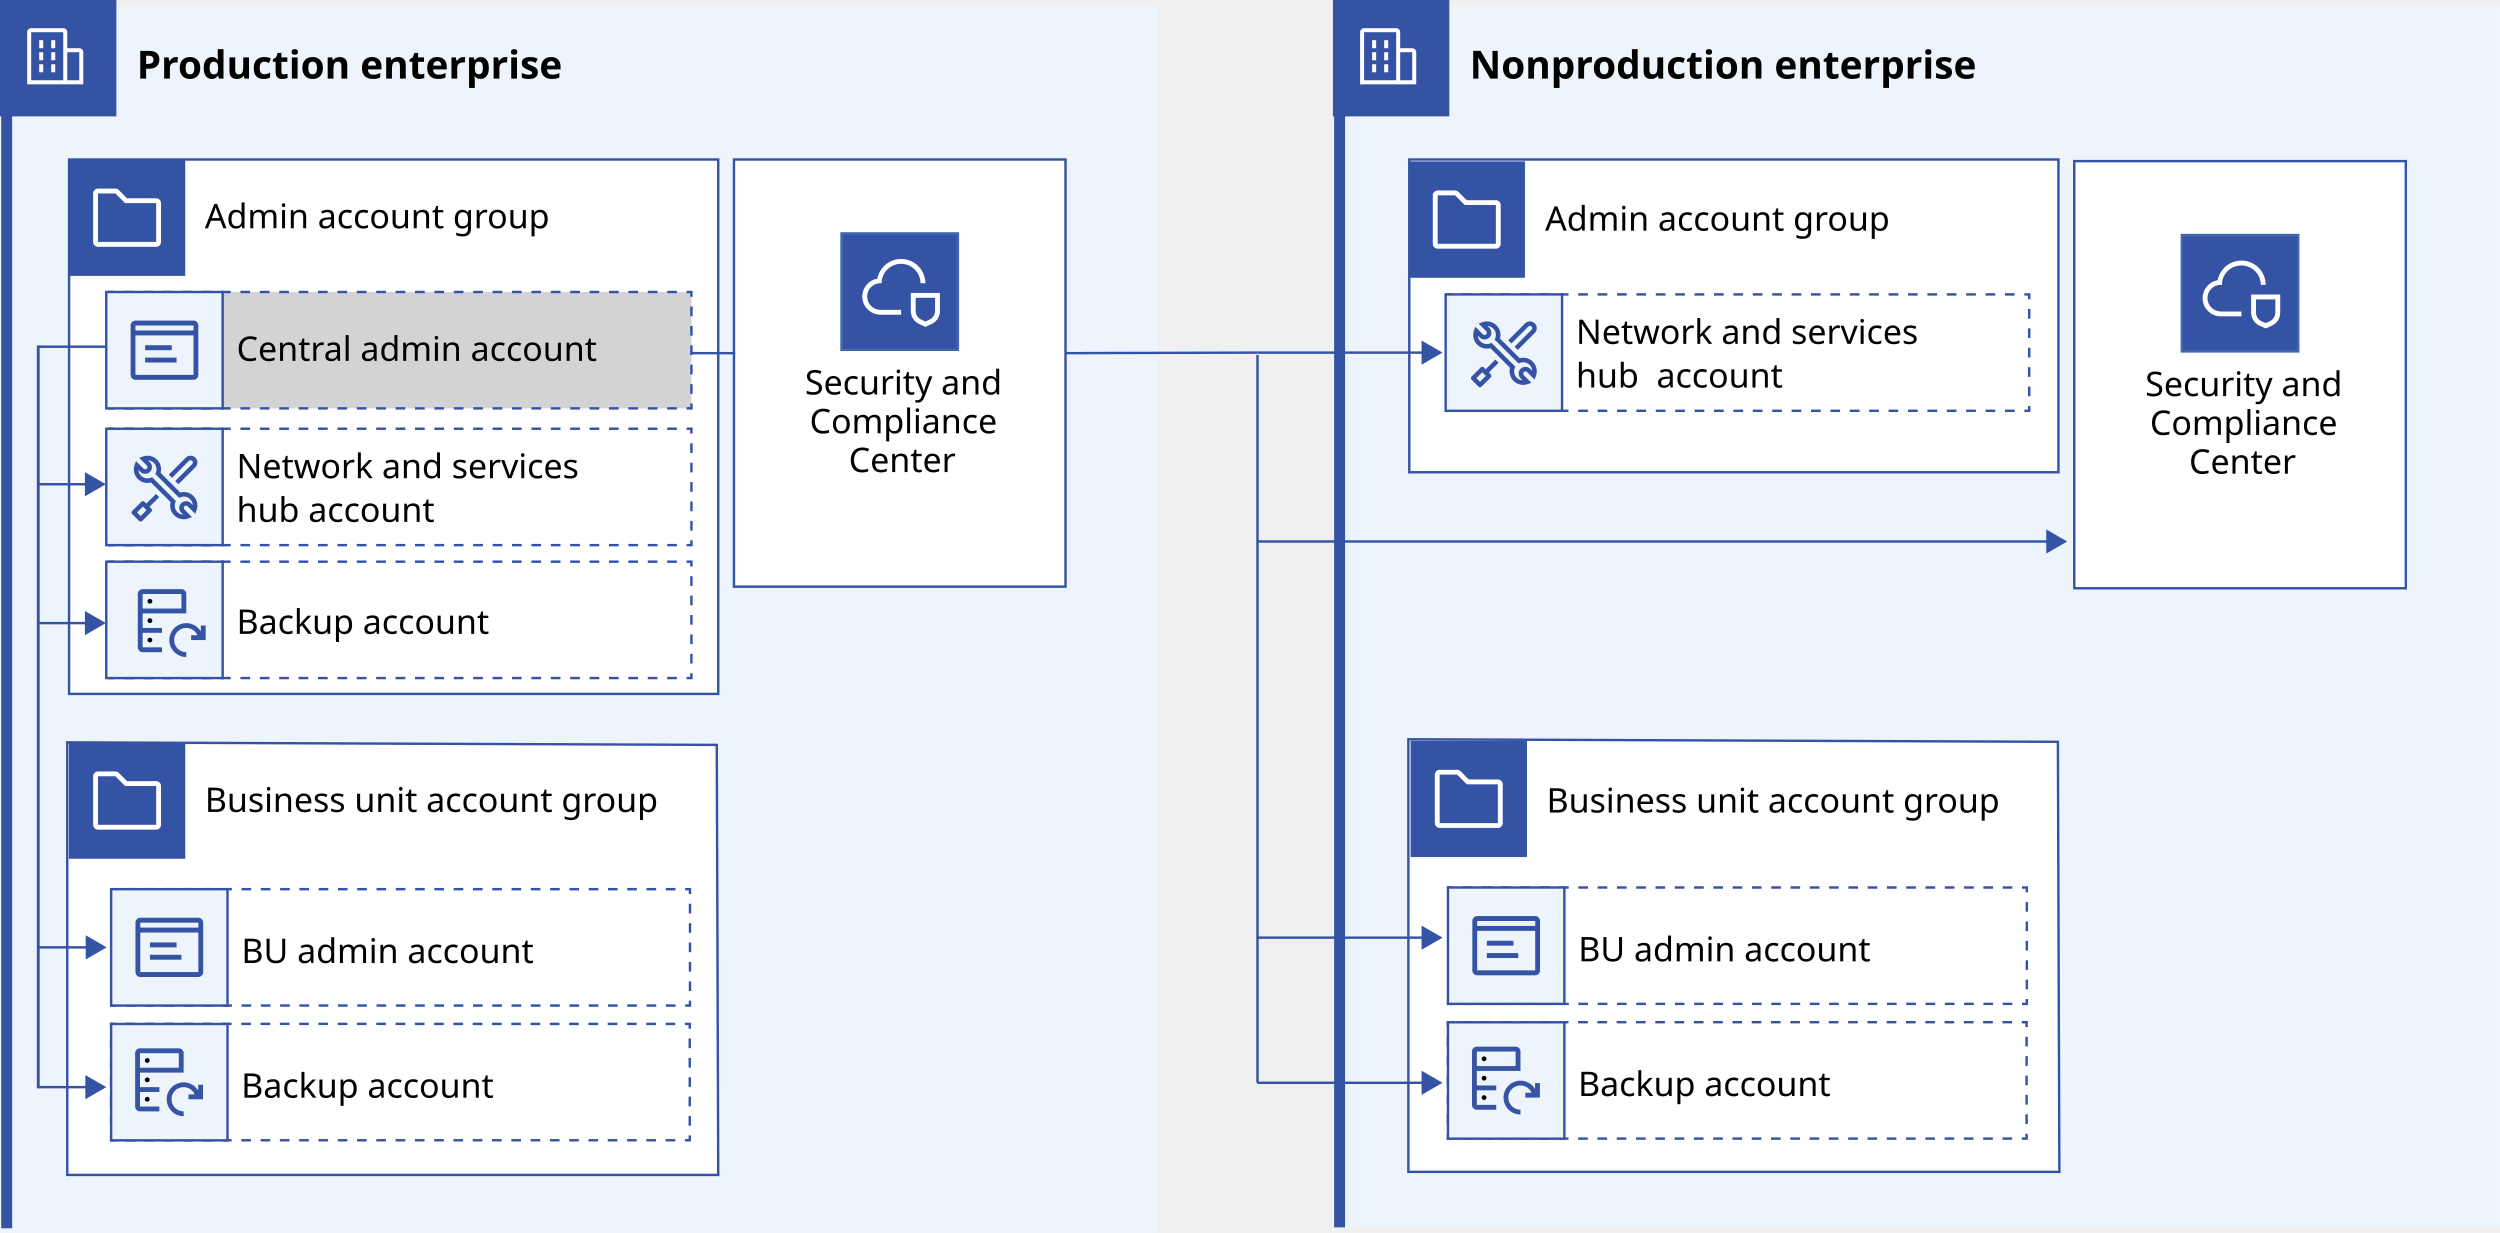
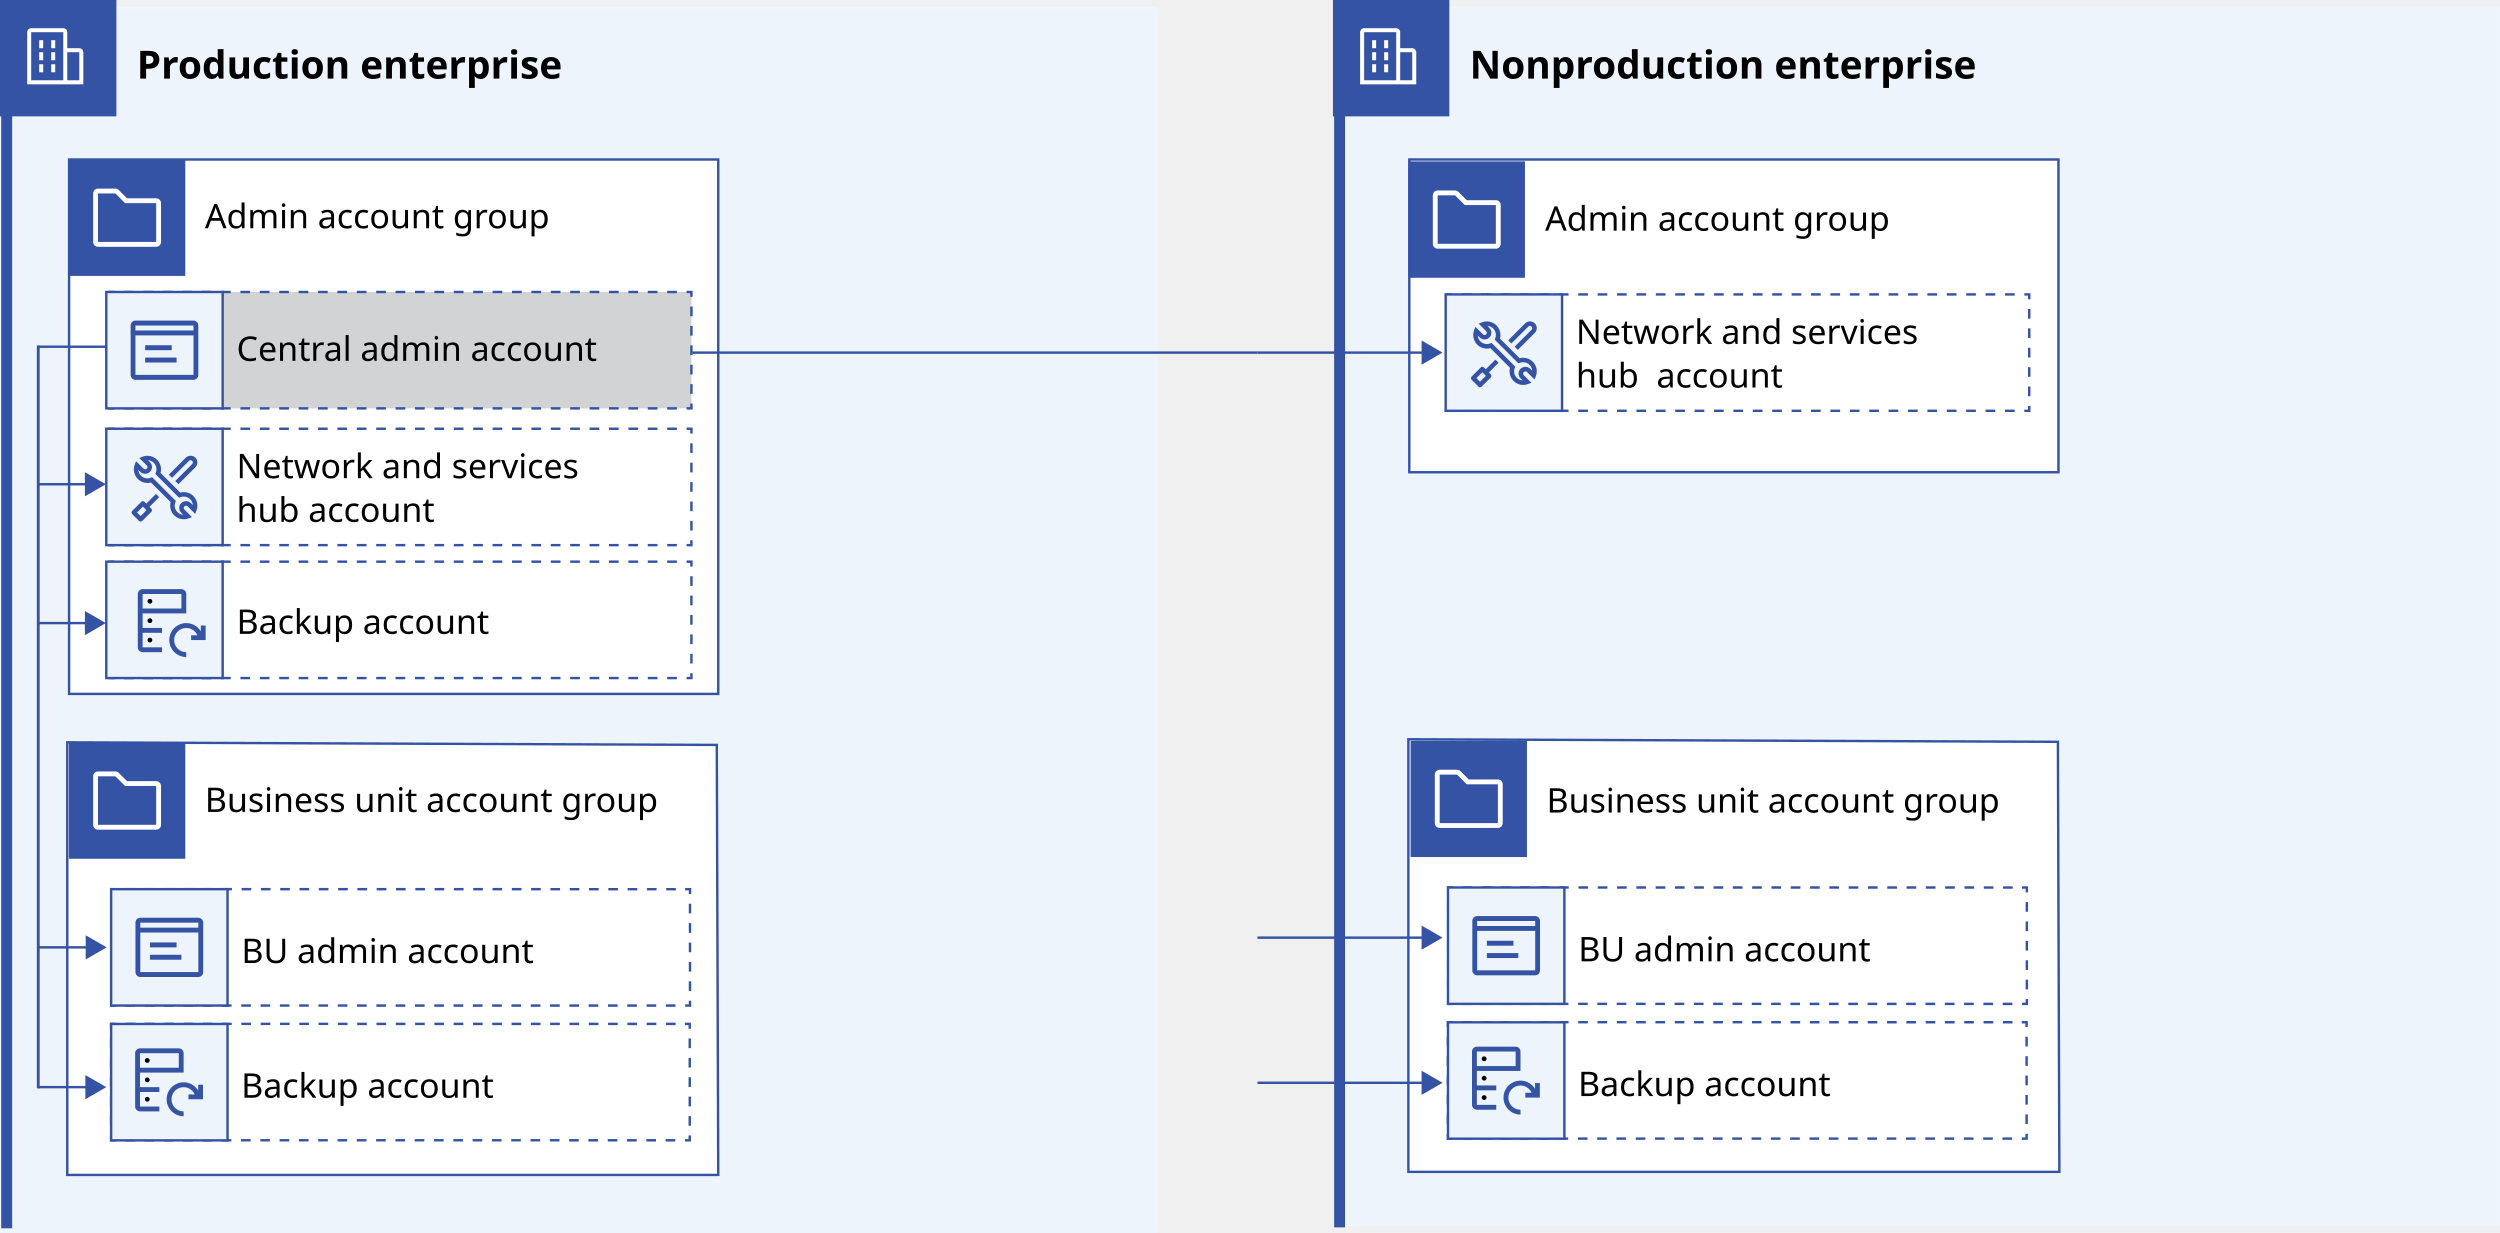
- <svg xmlns="http://www.w3.org/2000/svg" width="1031.033" height="508.476" viewBox="0 0 1031.033 508.476">
+ <svg xmlns="http://www.w3.org/2000/svg" id="Layer_1" version="1.1" viewBox="0 0 1031.03 508.48">
  <defs>
-     <style>.cls-1,.cls-10{fill:#eef4fb;}.cls-1{stroke:#eef5fb;}.cls-1,.cls-10,.cls-11,.cls-12,.cls-14,.cls-3,.cls-5,.cls-6,.cls-7,.cls-9{stroke-miterlimit:10;}.cls-11,.cls-12,.cls-2{fill:#3553a4;}.cls-3,.cls-4{fill:#fff;}.cls-10,.cls-12,.cls-14,.cls-3,.cls-5,.cls-6,.cls-7,.cls-9{stroke:#3553a4;}.cls-14,.cls-17,.cls-5,.cls-6,.cls-7,.cls-9{fill:none;}.cls-6{stroke-dasharray:3.977 3.977;}.cls-7{stroke-dasharray:4 4;}.cls-8{fill:#d1d3d4;}.cls-9{stroke-dasharray:4 4;}.cls-11{stroke:#4267b1;}.cls-13{font-size:14px;font-family:IBMPlexSans, IBM Plex Sans;}.cls-13,.cls-15,.cls-18{fill:#010101;}.cls-14{stroke-dasharray:4 4;}.cls-16{fill:#3654a4;}.cls-18{font-size:16px;font-family:IBMPlexSans-SemiBold, IBM Plex Sans;font-weight:600;}</style>
+     <style>
+       .st0, .st1, .st2, .st3 {
+         fill: none;
+       }
+ 
+       .st4, .st5, .st6 {
+         fill: #010101;
+       }
+ 
+       .st5 {
+         font-family: IBMPlexSans, 'IBM Plex Sans';
+         font-size: 14px;
+       }
+ 
+       .st5, .st7, .st6 {
+         isolation: isolate;
+       }
+ 
+       .st8 {
+         fill: #d1d3d4;
+       }
+ 
+       .st9 {
+         stroke: #eef5fb;
+       }
+ 
+       .st9, .st10, .st11, .st12, .st1, .st2, .st3 {
+         stroke-miterlimit: 10;
+       }
+ 
+       .st9, .st11 {
+         fill: #eef4fb;
+       }
+ 
+       .st10, .st11, .st12, .st1, .st2, .st3 {
+         stroke: #3553a4;
+       }
+ 
+       .st10, .st13 {
+         fill: #fff;
+       }
+ 
+       .st14 {
+         fill: #3654a4;
+       }
+ 
+       .st12, .st15 {
+         fill: #3553a4;
+       }
+ 
+       .st1 {
+         stroke-dasharray: 3.98 3.98;
+       }
+ 
+       .st2 {
+         stroke-dasharray: 4 4;
+       }
+ 
+       .st6 {
+         font-family: IBMPlexSans-SemiBold, 'IBM Plex Sans';
+         font-size: 16px;
+         font-weight: 600;
+       }
+     </style>
  </defs>
-   <g id="Background">
-     <rect class="cls-1" x="0.561" y="3.311" width="476.31" height="504.665" />
-     <rect class="cls-2" width="48" height="48" />
-     <polygon class="cls-3" points="27.737 306.155 295.607 307.207 296.207 484.564 27.737 484.564 27.737 306.155" />
-     <rect class="cls-4" x="45.903" y="366.705" width="238.659" height="48" />
-     <polyline class="cls-5" points="45.903 368.703 45.903 366.703 47.903 366.703" />
-     <line class="cls-6" x1="51.88" y1="366.703" x2="280.573" y2="366.707" />
-     <polyline class="cls-5" points="282.562 366.707 284.562 366.707 284.562 368.707" />
-     <line class="cls-7" x1="284.562" y1="372.707" x2="284.562" y2="410.707" />
-     <polyline class="cls-5" points="284.562 412.707 284.562 414.707 282.562 414.707" />
-     <line class="cls-6" x1="278.585" y1="414.707" x2="49.892" y2="414.703" />
-     <polyline class="cls-5" points="47.904 414.703 45.904 414.703 45.904 412.703" />
-     <line class="cls-7" x1="45.904" y1="408.703" x2="45.903" y2="370.703" />
-     <rect class="cls-2" x="28.409" y="306.155" width="48" height="48" />
-     <path class="cls-4" d="M326.307,334.349l3.42,3.41.58.59h12.83v16h-24v-20h7.17m0-2h-7.17a2,2,0,0,0-2,2v20a2,2,0,0,0,2,2h24a2,2,0,0,0,2-2v-16a2,2,0,0,0-2-2h-12l-3.41-3.41A1.999,1.999,0,0,0,326.307,332.349Z" transform="translate(-278.7282 -14.1936)" />
-     <rect class="cls-4" x="16.163" y="16.58" width="1.653" height="3.307" />
-     <rect class="cls-4" x="16.163" y="21.54" width="1.653" height="3.307" />
-     <rect class="cls-4" x="21.123" y="16.58" width="1.653" height="3.307" />
-     <rect class="cls-4" x="21.123" y="21.54" width="1.653" height="3.307" />
-     <rect class="cls-4" x="16.163" y="26.5" width="1.653" height="3.307" />
-     <rect class="cls-4" x="21.123" y="26.5" width="1.653" height="3.307" />
-     <path class="cls-4" d="M313.078,35.733A1.653,1.653,0,0,0,311.425,34.08h-4.96V27.467a1.653,1.653,0,0,0-1.653-1.653H291.585a1.653,1.653,0,0,0-1.653,1.653V48.96h23.147Zm-21.494-8.267h13.227v19.84H291.585Zm14.88,19.84V35.733h4.96V47.307Z" transform="translate(-278.7282 -14.1936)" />
-     <rect class="cls-3" x="28.487" y="65.78" width="267.72" height="220.399" />
-     <rect class="cls-8" x="45.154" y="120.42" width="240" height="48" />
-     <polyline class="cls-5" points="45.154 122.42 45.154 120.42 47.154 120.42" />
-     <line class="cls-9" x1="51.154" y1="120.42" x2="281.154" y2="120.42" />
-     <polyline class="cls-5" points="283.154 120.42 285.154 120.42 285.154 122.42" />
-     <line class="cls-9" x1="285.154" y1="126.42" x2="285.154" y2="164.42" />
-     <polyline class="cls-5" points="285.154 166.42 285.154 168.42 283.154 168.42" />
-     <line class="cls-9" x1="279.154" y1="168.42" x2="49.154" y2="168.42" />
-     <polyline class="cls-5" points="47.154 168.42 45.154 168.42 45.154 166.42" />
-     <line class="cls-9" x1="45.154" y1="162.42" x2="45.154" y2="124.42" />
-     <rect class="cls-4" x="45.154" y="176.818" width="240" height="48" />
-     <polyline class="cls-5" points="45.154 178.818 45.154 176.818 47.154 176.818" />
-     <line class="cls-9" x1="51.154" y1="176.818" x2="281.154" y2="176.818" />
-     <polyline class="cls-5" points="283.154 176.818 285.154 176.818 285.154 178.818" />
-     <line class="cls-9" x1="285.154" y1="182.818" x2="285.154" y2="220.818" />
-     <polyline class="cls-5" points="285.154 222.818 285.154 224.818 283.154 224.818" />
-     <line class="cls-9" x1="279.154" y1="224.818" x2="49.154" y2="224.818" />
-     <polyline class="cls-5" points="47.154 224.818 45.154 224.818 45.154 222.818" />
-     <line class="cls-9" x1="45.154" y1="218.818" x2="45.154" y2="180.818" />
-     <rect class="cls-10" x="45.831" y="366.705" width="48" height="48" />
-     <rect class="cls-10" x="43.831" y="120.42" width="48" height="48" />
-     <rect class="cls-10" x="43.831" y="176.818" width="48" height="48" />
-     <rect class="cls-3" x="302.699" y="65.78" width="136.727" height="176.168" />
-     <rect class="cls-11" x="347.062" y="96.262" width="48" height="48" />
-     <path id="_Path_" data-name="&lt;Path&gt;" class="cls-4" d="M664.359,137v5.5a3.934,3.934,0,0,1-2.3,3.5l-1.7.8-1.7-.8a3.825,3.825,0,0,1-2.3-3.5V137h8m2-2h-12v7.5a5.923,5.923,0,0,0,3.4,5.3l2.6,1.2,2.6-1.2a5.815,5.815,0,0,0,3.4-5.3V135Z" transform="translate(-278.7282 -14.1936)" />
-     <path class="cls-4" d="M650.359,144h-8.5a7.507,7.507,0,0,1-1.3-14.9,9.99,9.99,0,0,1,19.8,1.9h-2a8.027,8.027,0,0,0-16-.9v.9h-.9a5.476,5.476,0,0,0-5.1,5.5,5.549,5.549,0,0,0,5.5,5.5h8.5Z" transform="translate(-278.7282 -14.1936)" />
-     <path class="cls-2" d="M340.581,402.863h10.971v2.035h-10.971Zm0,5.089h12.966v2.035H340.581Z" transform="translate(-278.7282 -14.1936)" />
-     <path class="cls-2" d="M360.528,392.685H336.591a2.015,2.015,0,0,0-1.995,2.035v20.356a2.015,2.015,0,0,0,1.995,2.036h23.937a2.015,2.015,0,0,0,1.995-2.036V394.72A2.015,2.015,0,0,0,360.528,392.685Zm0,2.035v2.036H336.591V394.72Zm-23.937,20.356V398.791h23.937v16.284Z" transform="translate(-278.7282 -14.1936)" />
-     <path class="cls-2" d="M338.581,156.578h10.971v2.036h-10.971Zm0,5.089h12.966v2.036H338.581Z" transform="translate(-278.7282 -14.1936)" />
-     <path class="cls-2" d="M358.528,146.401H334.591a2.015,2.015,0,0,0-1.995,2.036v20.356a2.015,2.015,0,0,0,1.995,2.036h23.937a2.015,2.015,0,0,0,1.995-2.036V148.436A2.015,2.015,0,0,0,358.528,146.401Zm0,2.036v2.036H334.591v-2.036Zm-23.937,20.356V152.507h23.937v16.285Z" transform="translate(-278.7282 -14.1936)" />
-     <path class="cls-2" d="M340.393,223.2l3.986-3.986-1.324-1.324-3.986,3.986-.743-.742a.936.936,0,0,0-1.323-.001l-.001.001-3.745,3.745a.936.936,0,0,0-.001,1.323l.001.001,2.809,2.809a.936.936,0,0,0,1.323,0l.001,0,3.745-3.745a.936.936,0,0,0,.001-1.323l-.001-.001Zm-3.665,3.826-1.485-1.485,2.421-2.421,1.485,1.485Z" transform="translate(-278.7282 -14.1936)" />
-     <path class="cls-2" d="M354.518,228.35a5.624,5.624,0,0,1-5.618-5.618,5.466,5.466,0,0,1,.198-1.448l-8.112-8.112a5.474,5.474,0,0,1-1.448.197,5.595,5.595,0,0,1-5.222-7.662l.522-1.331,3.102,3.102a.958.958,0,0,0,1.323,0,.935.935,0,0,0,.001-1.323l-.001-.001-3.102-3.103,1.333-.522a5.597,5.597,0,0,1,7.662,5.223,5.466,5.466,0,0,1-.198,1.448l8.112,8.112a5.486,5.486,0,0,1,1.448-.197,5.595,5.595,0,0,1,5.222,7.662l-.522,1.331-3.102-3.102a.958.958,0,0,0-1.323,0,.935.935,0,0,0-.002,1.323l.001.001,3.102,3.102-1.331.522A5.581,5.581,0,0,1,354.518,228.35Zm-13.05-17.344,9.795,9.795-.224.571a3.722,3.722,0,0,0,3.245,5.098l-.816-.816a2.808,2.808,0,0,1-.001-3.971l.001-.001a2.877,2.877,0,0,1,3.973.001l.815.815a3.723,3.723,0,0,0-5.099-3.245l-.571.223-9.794-9.794.224-.571a3.722,3.722,0,0,0-3.245-5.099l.815.816a2.808,2.808,0,0,1,.001,3.971l-.001.001a2.876,2.876,0,0,1-3.972-.001l-.815-.815a3.722,3.722,0,0,0,5.098,3.245Z" transform="translate(-278.7282 -14.1936)" />
-     <path class="cls-2" d="M359.315,202.929a2.876,2.876,0,0,0-3.972,0l-7.004,7.004,1.324,1.324,7.004-7.004a.959.959,0,0,1,1.324,0,.938.938,0,0,1,0,1.324l-7.003,7.004,1.324,1.324,7.004-7.003A2.812,2.812,0,0,0,359.315,202.929Z" transform="translate(-278.7282 -14.1936)" />
-     <rect class="cls-12" x="1" y="44" width="3.512" height="462.069" />
-     <rect class="cls-1" x="554.223" y="3.067" width="476.31" height="502.236" />
-     <rect class="cls-2" x="549.721" width="48" height="48" />
-     <rect class="cls-4" x="565.885" y="16.58" width="1.653" height="3.307" />
-     <rect class="cls-4" x="565.885" y="21.54" width="1.653" height="3.307" />
-     <rect class="cls-4" x="570.845" y="16.58" width="1.653" height="3.307" />
-     <rect class="cls-4" x="570.845" y="21.54" width="1.653" height="3.307" />
-     <rect class="cls-4" x="565.885" y="26.5" width="1.653" height="3.307" />
-     <rect class="cls-4" x="570.845" y="26.5" width="1.653" height="3.307" />
-     <path class="cls-4" d="M862.8,35.733a1.653,1.653,0,0,0-1.653-1.653h-4.96V27.467a1.653,1.653,0,0,0-1.653-1.653H841.306a1.653,1.653,0,0,0-1.653,1.653V48.96H862.8ZM841.306,27.467h13.227v19.84H841.306Zm14.88,19.84V35.733h4.96V47.307Z" transform="translate(-278.7282 -14.1936)" />
-     <rect class="cls-3" x="581.208" y="65.78" width="267.72" height="128.983" />
-     <rect class="cls-4" x="596.875" y="121.42" width="240" height="48" />
-     <polyline class="cls-5" points="596.875 123.42 596.875 121.42 598.875 121.42" />
-     <line class="cls-9" x1="602.875" y1="121.42" x2="832.875" y2="121.42" />
-     <polyline class="cls-5" points="834.875 121.42 836.875 121.42 836.875 123.42" />
-     <line class="cls-9" x1="836.875" y1="127.42" x2="836.875" y2="165.42" />
-     <polyline class="cls-5" points="836.875 167.42 836.875 169.42 834.875 169.42" />
-     <line class="cls-9" x1="830.875" y1="169.42" x2="600.875" y2="169.42" />
-     <polyline class="cls-5" points="598.875 169.42 596.875 169.42 596.875 167.42" />
-     <line class="cls-9" x1="596.875" y1="163.42" x2="596.875" y2="125.42" />
-     <rect class="cls-10" x="596.214" y="121.42" width="48" height="48" />
-     <path class="cls-2" d="M892.776,167.802l3.986-3.986-1.324-1.324-3.986,3.986-.743-.742a.936.936,0,0,0-1.323-.001l-.001.001-3.745,3.745a.936.936,0,0,0-.001,1.323l.001.001,2.809,2.809a.936.936,0,0,0,1.323,0l0,0,3.745-3.745a.936.936,0,0,0,.001-1.323l-.001,0Zm-3.665,3.826-1.485-1.485,2.421-2.421,1.485,1.485Z" transform="translate(-278.7282 -14.1936)" />
-     <path class="cls-2" d="M906.901,172.952a5.624,5.624,0,0,1-5.618-5.618,5.466,5.466,0,0,1,.198-1.448l-8.112-8.112a5.478,5.478,0,0,1-1.448.197,5.595,5.595,0,0,1-5.222-7.662l.522-1.331,3.102,3.102a.958.958,0,0,0,1.323,0,.935.935,0,0,0,.001-1.323l-.001-.001-3.102-3.103,1.333-.522a5.596,5.596,0,0,1,7.662,5.223,5.466,5.466,0,0,1-.198,1.448l8.112,8.112a5.478,5.478,0,0,1,1.448-.197,5.595,5.595,0,0,1,5.222,7.662l-.522,1.331-3.102-3.102a.958.958,0,0,0-1.323,0,.935.935,0,0,0-.002,1.323l.001.001,3.102,3.102-1.331.522A5.578,5.578,0,0,1,906.901,172.952Zm-13.05-17.344,9.795,9.795-.224.571a3.722,3.722,0,0,0,3.245,5.098l-.816-.816a2.808,2.808,0,0,1-.001-3.971l.001-.001a2.876,2.876,0,0,1,3.972,0l.815.815a3.723,3.723,0,0,0-5.099-3.245l-.57.223-9.794-9.794.224-.571a3.722,3.722,0,0,0-3.245-5.099l.815.816a2.808,2.808,0,0,1,.001,3.971l-.001.001a2.877,2.877,0,0,1-3.973,0l-.815-.815a3.722,3.722,0,0,0,5.098,3.245Z" transform="translate(-278.7282 -14.1936)" />
-     <path class="cls-2" d="M911.697,147.531a2.876,2.876,0,0,0-3.972,0l-7.004,7.004,1.324,1.324,7.003-7.003a.959.959,0,0,1,1.324,0,.938.938,0,0,1,0,1.324l-7.004,7.004,1.324,1.324,7.004-7.003A2.812,2.812,0,0,0,911.697,147.531Z" transform="translate(-278.7282 -14.1936)" />
-     <rect class="cls-2" x="28.409" y="65.78" width="48" height="48" />
-     <path class="cls-4" d="M326.307,93.974l3.42,3.41.58.59h12.83v16h-24v-20h7.17m0-2h-7.17a2,2,0,0,0-2,2v20a2,2,0,0,0,2,2h24a2,2,0,0,0,2-2v-16a2,2,0,0,0-2-2h-12l-3.41-3.41A2,2,0,0,0,326.307,91.974Z" transform="translate(-278.7282 -14.1936)" />
-     <rect class="cls-2" x="580.91" y="66.557" width="48" height="48" />
-     <path class="cls-4" d="M878.808,94.75l3.42,3.41.58.59h12.83v16h-24v-20h7.17m0-2h-7.17a2,2,0,0,0-2,2v20a2,2,0,0,0,2,2h24a2,2,0,0,0,2-2v-16a2,2,0,0,0-2-2h-12l-3.41-3.41A2,2,0,0,0,878.808,92.75Z" transform="translate(-278.7282 -14.1936)" />
-     <line class="cls-5" x1="518.604" y1="145.42" x2="587.734" y2="145.42" />
-     <polygon class="cls-2" points="586.275 150.407 594.91 145.42 586.275 140.434 586.275 150.407" />
-     <rect class="cls-12" x="550.711" y="43.609" width="3.512" height="462.069" />
-     <polygon class="cls-3" points="580.833 304.88 848.703 305.932 849.303 483.289 580.833 483.289 580.833 304.88" />
-     <rect class="cls-4" x="597.238" y="366.014" width="238.659" height="48" />
-     <polyline class="cls-5" points="597.238 368.012 597.238 366.012 599.238 366.012" />
-     <line class="cls-6" x1="603.215" y1="366.012" x2="831.908" y2="366.016" />
-     <polyline class="cls-5" points="833.896 366.016 835.896 366.016 835.896 368.016" />
-     <line class="cls-7" x1="835.896" y1="372.016" x2="835.897" y2="410.016" />
-     <polyline class="cls-5" points="835.897 412.016 835.897 414.016 833.897 414.016" />
-     <line class="cls-6" x1="829.92" y1="414.016" x2="601.227" y2="414.012" />
-     <polyline class="cls-5" points="599.238 414.012 597.238 414.012 597.238 412.012" />
-     <line class="cls-7" x1="597.238" y1="408.012" x2="597.238" y2="370.012" />
-     <rect class="cls-2" x="581.743" y="305.465" width="48" height="48" />
-     <path class="cls-4" d="M879.641,333.658l3.42,3.41.58.59h12.83v16h-24v-20h7.17m0-2h-7.17a2,2,0,0,0-2,2v20a2,2,0,0,0,2,2h24a2,2,0,0,0,2-2v-16a2,2,0,0,0-2-2h-12l-3.41-3.41A2,2,0,0,0,879.641,331.658Z" transform="translate(-278.7282 -14.1936)" />
-     <rect class="cls-10" x="597.166" y="366.014" width="48" height="48" />
-     <path class="cls-2" d="M891.915,402.172h10.971v2.035h-10.971Zm0,5.089h12.966v2.035H891.915Z" transform="translate(-278.7282 -14.1936)" />
-     <path class="cls-2" d="M911.863,391.994H887.926a2.015,2.015,0,0,0-1.995,2.035v20.356a2.015,2.015,0,0,0,1.995,2.036h23.937a2.015,2.015,0,0,0,1.995-2.036V394.03A2.015,2.015,0,0,0,911.863,391.994Zm0,2.035v2.036H887.926V394.03Zm-23.937,20.356V398.101h23.937v16.285Z" transform="translate(-278.7282 -14.1936)" />
-     <text class="cls-13" transform="translate(637.8213 335.0984)">Business unit account group</text>
-     <text class="cls-13" transform="translate(650.9058 396.4556)">BU admin account</text>
-     <rect class="cls-4" x="597.14" y="421.574" width="238.659" height="48" />
-     <polyline class="cls-5" points="597.14 423.572 597.14 421.572 599.14 421.572" />
-     <line class="cls-6" x1="603.117" y1="421.572" x2="831.81" y2="421.576" />
-     <polyline class="cls-5" points="833.798 421.576 835.798 421.576 835.798 423.576" />
-     <line class="cls-14" x1="835.798" y1="427.576" x2="835.799" y2="465.576" />
-     <polyline class="cls-5" points="835.799 467.576 835.799 469.576 833.799 469.576" />
-     <line class="cls-6" x1="829.822" y1="469.576" x2="601.129" y2="469.572" />
-     <polyline class="cls-5" points="599.14 469.572 597.14 469.572 597.14 467.572" />
-     <line class="cls-14" x1="597.14" y1="463.572" x2="597.14" y2="425.572" />
-     <rect class="cls-10" x="597.166" y="421.609" width="48" height="48" />
-     <text class="cls-13" transform="translate(650.8079 452.0154)">Backup account</text>
-     <g id="data-backup">
-       <circle class="cls-15" cx="612.068" cy="436.658" r="1" />
-       <circle class="cls-15" cx="612.068" cy="444.658" r="1" />
-       <circle class="cls-15" cx="612.068" cy="452.658" r="1" />
-       <path class="cls-16" d="M895.796,469.851h-8v-6h8v-2h-8v-6h18v-8a2,2,0,0,0-2-2h-16a2,2,0,0,0-2,2v22a2,2,0,0,0,2,2h8Zm-8-22h16v6h-16Z" transform="translate(-278.7282 -14.1936)" />
-       <path class="cls-16" d="M911.796,460.851v2.413a6.996,6.996,0,1,0-6,10.587v-2a5,5,0,1,1,4.576-7h-2.576v2h6v-6Z" transform="translate(-278.7282 -14.1936)" />
-       <rect id="_Transparent_Rectangle_" data-name=" Transparent Rectangle " class="cls-17" x="605.068" y="429.658" width="32" height="32" />
-     </g>
-     <line class="cls-5" x1="518.604" y1="446.562" x2="587.734" y2="446.562" />
-     <polygon class="cls-2" points="586.275 451.549 594.91 446.562 586.275 441.576 586.275 451.549" />
-     <line class="cls-5" x1="518.604" y1="386.698" x2="587.734" y2="386.698" />
-     <polygon class="cls-2" points="586.275 391.685 594.91 386.698 586.275 381.712 586.275 391.685" />
-     <line class="cls-5" x1="518.604" y1="223.32" x2="845.365" y2="223.32" />
-     <polygon class="cls-2" points="843.906 228.306 852.541 223.32 843.906 218.334 843.906 228.306" />
-     <line class="cls-5" x1="15.87" y1="448.349" x2="36.655" y2="448.349" />
-     <polygon class="cls-2" points="35.196 453.335 43.831 448.349 35.196 443.362 35.196 453.335" />
-     <line class="cls-5" x1="16.017" y1="390.705" x2="36.802" y2="390.705" />
-     <polygon class="cls-2" points="35.343 395.691 43.978 390.705 35.343 385.718 35.343 395.691" />
-     <line class="cls-5" x1="15.687" y1="256.971" x2="36.472" y2="256.971" />
-     <polygon class="cls-2" points="35.013 261.957 43.648 256.971 35.013 251.985 35.013 261.957" />
-     <line class="cls-5" x1="15.58" y1="199.711" x2="36.472" y2="199.711" />
-     <polygon class="cls-2" points="35.013 204.698 43.648 199.711 35.013 194.725 35.013 204.698" />
-     <line class="cls-5" x1="15.963" y1="142.985" x2="44.031" y2="142.985" />
-     <line class="cls-5" x1="285.257" y1="145.65" x2="303.156" y2="145.65" />
-     <line class="cls-5" x1="439.474" y1="145.648" x2="518.604" y2="145.418" />
-     <rect class="cls-12" x="518.604" y="146.346" width="0.001" height="300.216" />
-     <rect class="cls-12" x="294.416" y="157.194" width="0.182" height="305.348" transform="translate(310.2864 605.5422) rotate(180)" />
-   </g>
-   <g id="Text">
-     <text class="cls-18" transform="translate(56.4036 32.4124)">Production enterprise</text>
-     <text class="cls-13" transform="translate(84.4866 334.8577)">Business unit account group</text>
-     <text class="cls-13" transform="translate(99.5711 397.1463)">BU admin account</text>
-     <text class="cls-13" transform="translate(84.4871 94.1394)">Admin account group</text>
-     <text class="cls-13" transform="translate(97.5711 148.8264)">Central admin account</text>
-     <text class="cls-13" transform="translate(97.5716 197.2244)">Network and services <tspan x="0" y="18">hub account</tspan>
-     </text>
-     <text class="cls-13" transform="translate(331.9607 162.6926)">Security and <tspan x="1.932" y="16">Compliance </tspan>
-       <tspan x="18.067" y="32">Center</tspan>
-     </text>
-     <text class="cls-18" transform="translate(606.1248 32.4124)">Nonproduction enterprise</text>
-     <text class="cls-13" transform="translate(637.2083 95.1394)">Admin account group</text>
-     <text class="cls-13" transform="translate(649.9544 141.8264)">Network and services <tspan x="0" y="18" xml:space="preserve">hub  account</tspan>
-     </text>
-     <rect class="cls-4" x="45.148" y="231.644" width="240" height="48" />
-     <polyline class="cls-5" points="45.148 233.644 45.148 231.644 47.148 231.644" />
-     <line class="cls-9" x1="51.148" y1="231.644" x2="281.148" y2="231.644" />
-     <polyline class="cls-5" points="283.148 231.644 285.148 231.644 285.148 233.644" />
-     <line class="cls-9" x1="285.148" y1="237.644" x2="285.148" y2="275.644" />
-     <polyline class="cls-5" points="285.148 277.644 285.148 279.644 283.148 279.644" />
-     <line class="cls-9" x1="279.148" y1="279.644" x2="49.148" y2="279.644" />
-     <polyline class="cls-5" points="47.148 279.644 45.148 279.644 45.148 277.644" />
-     <line class="cls-9" x1="45.148" y1="273.644" x2="45.148" y2="235.644" />
-     <rect class="cls-10" x="43.825" y="231.644" width="48" height="48" />
-     <text class="cls-13" transform="translate(97.5657 261.4085)">Backup account</text>
-     <g id="data-backup-2" data-name="data-backup">
-       <circle class="cls-15" cx="61.823" cy="247.971" r="1" />
-       <circle class="cls-15" cx="61.823" cy="255.971" r="1" />
-       <circle class="cls-15" cx="61.823" cy="263.971" r="1" />
-       <path class="cls-16" d="M345.552,281.164h-8v-6h8v-2h-8v-6h18v-8a2,2,0,0,0-2-2h-16a2,2,0,0,0-2,2v22a2,2,0,0,0,2,2h8Zm-8-22h16v6h-16Z" transform="translate(-278.7282 -14.1936)" />
-       <path class="cls-16" d="M361.552,272.164v2.413a6.996,6.996,0,1,0-6,10.587v-2a5,5,0,1,1,4.576-7h-2.576v2h6v-6Z" transform="translate(-278.7282 -14.1936)" />
-       <rect id="_Transparent_Rectangle_2" data-name=" Transparent Rectangle " class="cls-17" x="54.823" y="240.971" width="32" height="32" />
-     </g>
-     <rect class="cls-4" x="45.805" y="422.265" width="238.659" height="48" />
-     <polyline class="cls-5" points="45.805 424.263 45.805 422.263 47.805 422.263" />
-     <line class="cls-6" x1="51.782" y1="422.263" x2="280.475" y2="422.267" />
-     <polyline class="cls-5" points="282.464 422.267 284.464 422.267 284.464 424.267" />
-     <line class="cls-14" x1="284.464" y1="428.267" x2="284.464" y2="466.267" />
-     <polyline class="cls-5" points="284.464 468.267 284.464 470.267 282.464 470.267" />
-     <line class="cls-6" x1="278.487" y1="470.267" x2="49.794" y2="470.263" />
-     <polyline class="cls-5" points="47.806 470.263 45.806 470.263 45.806 468.263" />
-     <line class="cls-14" x1="45.806" y1="464.263" x2="45.805" y2="426.263" />
-     <rect class="cls-10" x="45.831" y="422.3" width="48" height="48" />
-     <text class="cls-13" transform="translate(99.4732 452.7061)">Backup account</text>
-     <g id="data-backup-3" data-name="data-backup">
-       <circle class="cls-15" cx="60.733" cy="437.349" r="1" />
-       <circle class="cls-15" cx="60.733" cy="445.349" r="1" />
-       <circle class="cls-15" cx="60.733" cy="453.349" r="1" />
-       <path class="cls-16" d="M344.462,470.542h-8v-6h8v-2h-8v-6h18v-8a2,2,0,0,0-2-2h-16a2,2,0,0,0-2,2v22a2,2,0,0,0,2,2h8Zm-8-22h16v6h-16Z" transform="translate(-278.7282 -14.1936)" />
-       <path class="cls-16" d="M360.462,461.542v2.413a6.996,6.996,0,1,0-6,10.587v-2a5,5,0,1,1,4.576-7h-2.576v2h6v-6Z" transform="translate(-278.7282 -14.1936)" />
-       <rect id="_Transparent_Rectangle_3" data-name=" Transparent Rectangle " class="cls-17" x="53.733" y="430.349" width="32" height="32" />
-     </g>
-     <rect class="cls-3" x="855.457" y="66.444" width="136.727" height="176.168" />
-     <rect class="cls-11" x="899.821" y="96.927" width="48" height="48" />
-     <path id="_Path_2" data-name="&lt;Path&gt;" class="cls-4" d="M1217.118,137.664v5.5a3.934,3.934,0,0,1-2.3,3.5l-1.7.8-1.7-.8a3.825,3.825,0,0,1-2.3-3.5v-5.5h8m2-2h-12v7.5a5.923,5.923,0,0,0,3.4,5.3l2.6,1.2,2.6-1.2a5.815,5.815,0,0,0,3.4-5.3v-7.5Z" transform="translate(-278.7282 -14.1936)" />
-     <path class="cls-4" d="M1203.118,144.664h-8.5a7.507,7.507,0,0,1-1.3-14.9,9.99,9.99,0,0,1,19.8,1.9h-2a8.027,8.027,0,0,0-16-.9v.9h-.9a5.476,5.476,0,0,0-5.1,5.5,5.549,5.549,0,0,0,5.5,5.5h8.5Z" transform="translate(-278.7282 -14.1936)" />
-     <text class="cls-13" transform="translate(884.7195 163.3567)">Security and <tspan x="1.932" y="16">Compliance </tspan>
-       <tspan x="18.067" y="32">Center</tspan>
-     </text>
+   <rect class="st9" x=".56" y="3.31" width="476.31" height="504.67" />
+   <rect class="st15" width="48" height="48" />
+   <polygon class="st10" points="27.74 306.15 295.61 307.21 296.21 484.56 27.74 484.56 27.74 306.15" />
+   <rect class="st13" x="45.9" y="366.7" width="238.66" height="48" />
+   <polyline class="st3" points="45.9 368.7 45.9 366.7 47.9 366.7" />
+   <line class="st1" x1="51.88" y1="366.7" x2="280.57" y2="366.71" />
+   <polyline class="st3" points="282.56 366.71 284.56 366.71 284.56 368.71" />
+   <line class="st2" x1="284.56" y1="372.71" x2="284.56" y2="410.71" />
+   <polyline class="st3" points="284.56 412.71 284.56 414.71 282.56 414.71" />
+   <line class="st1" x1="278.59" y1="414.71" x2="49.89" y2="414.7" />
+   <polyline class="st3" points="47.9 414.7 45.9 414.7 45.9 412.7" />
+   <line class="st2" x1="45.9" y1="408.7" x2="45.9" y2="370.7" />
+   <rect class="st15" x="28.41" y="306.16" width="48" height="48" />
+   <path class="st13" d="M47.58,320.16l3.42,3.41.58.59h12.83v16h-24v-20h7.17M47.58,318.16h-7.17c-1.1,0-2,.9-2,2v20c0,1.1.9,2,2,2h24c1.1,0,2-.9,2-2v-16c0-1.1-.9-2-2-2h-12l-3.41-3.41c-.38-.38-.89-.59-1.42-.59Z" />
+   <rect class="st13" x="16.16" y="16.58" width="1.65" height="3.31" />
+   <rect class="st13" x="16.16" y="21.54" width="1.65" height="3.31" />
+   <rect class="st13" x="21.12" y="16.58" width="1.65" height="3.31" />
+   <rect class="st13" x="21.12" y="21.54" width="1.65" height="3.31" />
+   <rect class="st13" x="16.16" y="26.5" width="1.65" height="3.31" />
+   <rect class="st13" x="21.12" y="26.5" width="1.65" height="3.31" />
+   <path class="st13" d="M34.35,21.54c0-.91-.74-1.65-1.65-1.65h-4.96v-6.61c0-.91-.74-1.65-1.65-1.65h-13.23c-.91,0-1.65.74-1.65,1.65v21.49h23.15v-13.23ZM12.86,13.27h13.23v19.84h-13.23V13.27ZM27.74,33.11v-11.57h4.96v11.57h-4.96Z" />
+   <rect class="st10" x="28.49" y="65.78" width="267.72" height="220.4" />
+   <rect class="st8" x="45.15" y="120.42" width="240" height="48" />
+   <polyline class="st3" points="45.15 122.42 45.15 120.42 47.15 120.42" />
+   <line class="st2" x1="51.15" y1="120.42" x2="281.15" y2="120.42" />
+   <polyline class="st3" points="283.15 120.42 285.15 120.42 285.15 122.42" />
+   <line class="st2" x1="285.15" y1="126.42" x2="285.15" y2="164.42" />
+   <polyline class="st3" points="285.15 166.42 285.15 168.42 283.15 168.42" />
+   <line class="st2" x1="279.15" y1="168.42" x2="49.15" y2="168.42" />
+   <polyline class="st3" points="47.15 168.42 45.15 168.42 45.15 166.42" />
+   <line class="st2" x1="45.15" y1="162.42" x2="45.15" y2="124.42" />
+   <rect class="st13" x="45.15" y="176.82" width="240" height="48" />
+   <polyline class="st3" points="45.15 178.82 45.15 176.82 47.15 176.82" />
+   <line class="st2" x1="51.15" y1="176.82" x2="281.15" y2="176.82" />
+   <polyline class="st3" points="283.15 176.82 285.15 176.82 285.15 178.82" />
+   <line class="st2" x1="285.15" y1="182.82" x2="285.15" y2="220.82" />
+   <polyline class="st3" points="285.15 222.82 285.15 224.82 283.15 224.82" />
+   <line class="st2" x1="279.15" y1="224.82" x2="49.15" y2="224.82" />
+   <polyline class="st3" points="47.15 224.82 45.15 224.82 45.15 222.82" />
+   <line class="st2" x1="45.15" y1="218.82" x2="45.15" y2="180.82" />
+   <rect class="st11" x="45.83" y="366.7" width="48" height="48" />
+   <rect class="st11" x="43.83" y="120.42" width="48" height="48" />
+   <rect class="st11" x="43.83" y="176.82" width="48" height="48" />
+   <path class="st15" d="M61.85,388.67h10.97v2.04h-10.97v-2.04ZM61.85,393.76h12.97v2.04h-12.97v-2.04Z" />
+   <path class="st15" d="M81.8,378.49h-23.94c-1.11.01-2.01.92-1.99,2.04v20.36c-.01,1.11.88,2.02,1.99,2.04h23.94c1.11-.01,2.01-.92,1.99-2.04v-20.36c.01-1.11-.88-2.02-1.99-2.04ZM81.8,380.53v2.04h-23.94v-2.04h23.94ZM57.86,400.88v-16.28h23.94v16.28h-23.94Z" />
+   <path class="st15" d="M59.85,142.38h10.97v2.04h-10.97v-2.04ZM59.85,147.47h12.97v2.04h-12.97v-2.04Z" />
+   <path class="st15" d="M79.8,132.21h-23.94c-1.11.01-2.01.92-1.99,2.04v20.36c-.01,1.11.88,2.02,1.99,2.04h23.94c1.11-.01,2.01-.92,1.99-2.04v-20.36c.01-1.11-.88-2.02-1.99-2.04ZM79.8,134.24v2.04h-23.94v-2.04h23.94ZM55.86,154.6v-16.28h23.94v16.28h-23.94Z" />
+   <path class="st15" d="M61.66,209.01l3.99-3.99-1.32-1.32-3.99,3.99-.74-.74c-.37-.37-.96-.37-1.32,0,0,0,0,0,0,0h0s-3.75,3.75-3.75,3.75c-.37.37-.37.96,0,1.32h0s2.81,2.81,2.81,2.81c.37.37.96.37,1.32,0,0,0,0,0,0,0h0l3.75-3.75c.37-.37.37-.96,0-1.32h0s0,0,0,0l-.74-.74ZM58,212.83l-1.48-1.48,2.42-2.42,1.48,1.48-2.42,2.42Z" />
+   <path class="st15" d="M75.79,214.16c-3.1,0-5.61-2.52-5.62-5.62,0-.49.07-.98.2-1.45l-8.11-8.11c-.47.13-.96.2-1.45.2-3.09.01-5.61-2.48-5.62-5.57,0-.72.13-1.43.4-2.09l.52-1.33,3.1,3.1c.37.35.95.35,1.32,0,.37-.36.37-.96,0-1.32h0s0,0,0,0l-3.1-3.1,1.33-.52c2.87-1.14,6.13.26,7.27,3.14.26.66.4,1.37.39,2.09,0,.49-.07.98-.2,1.45l8.11,8.11c.47-.13.96-.2,1.45-.2,3.09-.01,5.61,2.48,5.62,5.57,0,.72-.13,1.43-.4,2.09l-.52,1.33-3.1-3.1c-.37-.35-.95-.35-1.32,0-.37.36-.37.96,0,1.32h0s0,0,0,0l3.1,3.1-1.33.52c-.65.26-1.34.39-2.04.4ZM62.74,196.81l9.79,9.79-.22.57c-.76,1.91.17,4.07,2.07,4.84.37.15.77.24,1.17.26l-.82-.82c-1.1-1.1-1.1-2.87,0-3.97h0c1.11-1.06,2.86-1.06,3.97,0l.82.82c-.12-2.05-1.88-3.62-3.93-3.51-.4.02-.8.11-1.17.26l-.57.22-9.79-9.79.22-.57c.76-1.91-.16-4.07-2.07-4.84-.37-.15-.77-.24-1.17-.26l.82.82c1.1,1.1,1.1,2.87,0,3.97,0,0,0,0,0,0h0c-1.11,1.06-2.86,1.06-3.97,0l-.82-.82c.12,2.05,1.87,3.62,3.93,3.51.4-.02.8-.11,1.17-.26l.57-.22Z" />
+   <path class="st15" d="M80.59,188.74c-1.11-1.06-2.86-1.06-3.97,0l-7,7,1.32,1.32,7-7c.37-.35.95-.35,1.32,0,.36.37.36.96,0,1.32l-7,7,1.32,1.32,7-7c1.1-1.1,1.1-2.88,0-3.97Z" />
+   <rect class="st12" x="1" y="44" width="3.51" height="462.07" />
+   <rect class="st9" x="554.22" y="3.07" width="476.31" height="502.24" />
+   <rect class="st15" x="549.72" width="48" height="48" />
+   <rect class="st13" x="565.88" y="16.58" width="1.65" height="3.31" />
+   <rect class="st13" x="565.88" y="21.54" width="1.65" height="3.31" />
+   <rect class="st13" x="570.84" y="16.58" width="1.65" height="3.31" />
+   <rect class="st13" x="570.84" y="21.54" width="1.65" height="3.31" />
+   <rect class="st13" x="565.88" y="26.5" width="1.65" height="3.31" />
+   <rect class="st13" x="570.84" y="26.5" width="1.65" height="3.31" />
+   <path class="st13" d="M584.07,21.54c0-.91-.74-1.65-1.65-1.65h-4.96v-6.61c0-.91-.74-1.65-1.65-1.65h-13.23c-.91,0-1.65.74-1.65,1.65h0v21.49h23.15v-13.23ZM562.58,13.27h13.23v19.84h-13.23V13.27ZM577.46,33.11v-11.57h4.96v11.57h-4.96Z" />
+   <rect class="st10" x="581.21" y="65.78" width="267.72" height="128.98" />
+   <rect class="st13" x="596.88" y="121.42" width="240" height="48" />
+   <polyline class="st3" points="596.88 123.42 596.88 121.42 598.88 121.42" />
+   <line class="st2" x1="602.88" y1="121.42" x2="832.88" y2="121.42" />
+   <polyline class="st3" points="834.88 121.42 836.88 121.42 836.88 123.42" />
+   <line class="st2" x1="836.88" y1="127.42" x2="836.88" y2="165.42" />
+   <polyline class="st3" points="836.88 167.42 836.88 169.42 834.88 169.42" />
+   <line class="st2" x1="830.88" y1="169.42" x2="600.88" y2="169.42" />
+   <polyline class="st3" points="598.88 169.42 596.88 169.42 596.88 167.42" />
+   <line class="st2" x1="596.88" y1="163.42" x2="596.88" y2="125.42" />
+   <rect class="st11" x="596.21" y="121.42" width="48" height="48" />
+   <path class="st15" d="M614.05,153.61l3.99-3.99-1.32-1.32-3.99,3.99-.74-.74c-.37-.37-.96-.37-1.32,0h0s0,0,0,0l-3.75,3.75c-.37.37-.37.96,0,1.32h0s0,0,0,0l2.81,2.81c.37.37.96.37,1.32,0h0l3.75-3.75c.37-.37.37-.96,0-1.32h0l-.74-.74ZM610.38,157.43l-1.48-1.48,2.42-2.42,1.48,1.48-2.42,2.42Z" />
+   <path class="st15" d="M628.17,158.76c-3.1,0-5.61-2.52-5.62-5.62,0-.49.07-.98.2-1.45l-8.11-8.11c-.47.13-.96.2-1.45.2-3.09.01-5.61-2.48-5.62-5.57,0-.72.13-1.43.4-2.09l.52-1.33,3.1,3.1c.37.35.95.35,1.32,0,.37-.36.37-.96,0-1.32h0s-3.1-3.1-3.1-3.1l1.33-.52c2.87-1.14,6.13.26,7.27,3.14.26.66.4,1.37.4,2.09,0,.49-.07.98-.2,1.45l8.11,8.11c.47-.13.96-.2,1.45-.2,3.09-.01,5.61,2.48,5.62,5.57,0,.72-.13,1.43-.4,2.09l-.52,1.33-3.1-3.1c-.37-.35-.95-.35-1.32,0-.37.36-.37.96,0,1.32,0,0,0,0,0,0h0s3.1,3.1,3.1,3.1l-1.33.52c-.65.26-1.34.39-2.04.4ZM615.12,141.41l9.79,9.79-.22.57c-.76,1.91.17,4.07,2.07,4.84.37.15.77.24,1.17.26l-.82-.82c-1.1-1.1-1.1-2.87,0-3.97h0s0,0,0,0c1.11-1.06,2.86-1.06,3.97,0l.82.82c-.12-2.05-1.88-3.62-3.93-3.51-.4.02-.8.11-1.17.26l-.57.22-9.79-9.79.22-.57c.76-1.91-.16-4.07-2.07-4.84-.37-.15-.77-.24-1.17-.26l.82.82c1.1,1.1,1.1,2.87,0,3.97h0c-1.11,1.06-2.86,1.06-3.97,0l-.82-.82c.12,2.05,1.87,3.62,3.93,3.51.4-.02.8-.11,1.17-.26l.57-.22Z" />
+   <path class="st15" d="M632.97,133.34c-1.11-1.06-2.86-1.06-3.97,0l-7,7,1.32,1.32,7-7c.37-.35.95-.35,1.32,0,.36.37.36.96,0,1.32l-7,7,1.32,1.32,7-7c1.1-1.1,1.1-2.88,0-3.97Z" />
+   <rect class="st15" x="28.41" y="65.78" width="48" height="48" />
+   <path class="st13" d="M47.58,79.78l3.42,3.41.58.59h12.83v16h-24v-20h7.17M47.58,77.78h-7.17c-1.1,0-2,.9-2,2v20c0,1.1.9,2,2,2h24c1.1,0,2-.9,2-2v-16c0-1.1-.9-2-2-2h-12l-3.41-3.41c-.38-.38-.89-.59-1.42-.59Z" />
+   <rect class="st15" x="580.91" y="66.56" width="48" height="48" />
+   <path class="st13" d="M600.08,80.56l3.42,3.41.58.59h12.83v16h-24v-20h7.17M600.08,78.56h-7.17c-1.1,0-2,.9-2,2v20c0,1.1.9,2,2,2h24c1.1,0,2-.9,2-2v-16c0-1.1-.9-2-2-2h-12l-3.41-3.41c-.38-.38-.89-.59-1.42-.59Z" />
+   <line class="st3" x1="518.6" y1="145.42" x2="587.73" y2="145.42" />
+   <polygon class="st15" points="586.28 150.41 594.91 145.42 586.28 140.43 586.28 150.41" />
+   <rect class="st12" x="550.71" y="43.61" width="3.51" height="462.07" />
+   <polygon class="st10" points="580.83 304.88 848.7 305.93 849.3 483.29 580.83 483.29 580.83 304.88" />
+   <rect class="st13" x="597.24" y="366.01" width="238.66" height="48" />
+   <polyline class="st3" points="597.24 368.01 597.24 366.01 599.24 366.01" />
+   <line class="st1" x1="603.21" y1="366.01" x2="831.91" y2="366.02" />
+   <polyline class="st3" points="833.9 366.02 835.9 366.02 835.9 368.02" />
+   <line class="st2" x1="835.9" y1="372.02" x2="835.9" y2="410.02" />
+   <polyline class="st3" points="835.9 412.02 835.9 414.02 833.9 414.02" />
+   <line class="st1" x1="829.92" y1="414.02" x2="601.23" y2="414.01" />
+   <polyline class="st3" points="599.24 414.01 597.24 414.01 597.24 412.01" />
+   <line class="st2" x1="597.24" y1="408.01" x2="597.24" y2="370.01" />
+   <rect class="st15" x="581.74" y="305.46" width="48" height="48" />
+   <path class="st13" d="M600.91,319.46l3.42,3.41.58.59h12.83v16h-24v-20h7.17M600.91,317.46h-7.17c-1.1,0-2,.9-2,2v20c0,1.1.9,2,2,2h24c1.1,0,2-.9,2-2v-16c0-1.1-.9-2-2-2h-12l-3.41-3.41c-.38-.38-.89-.59-1.42-.59Z" />
+   <rect class="st11" x="597.17" y="366.01" width="48" height="48" />
+   <path class="st15" d="M613.19,387.98h10.97v2.04h-10.97v-2.04ZM613.19,393.07h12.97v2.04h-12.97v-2.04Z" />
+   <path class="st15" d="M633.13,377.8h-23.94c-1.11.01-2.01.92-1.99,2.04v20.36c-.01,1.11.88,2.02,1.99,2.04h23.94c1.11-.01,2.01-.92,1.99-2.04v-20.36c.01-1.11-.88-2.02-1.99-2.04h0ZM633.13,379.84v2.04h-23.94v-2.04h23.94ZM609.2,400.19v-16.28h23.94v16.28h-23.94Z" />
+   <text class="st5" transform="translate(637.82 335.1)">
+     <tspan x="0" y="0">Business unit account group</tspan>
+   </text>
+   <text class="st5" transform="translate(650.91 396.46)">
+     <tspan x="0" y="0">BU admin account</tspan>
+   </text>
+   <rect class="st13" x="597.14" y="421.57" width="238.66" height="48" />
+   <polyline class="st3" points="597.14 423.57 597.14 421.57 599.14 421.57" />
+   <line class="st1" x1="603.12" y1="421.57" x2="831.81" y2="421.58" />
+   <polyline class="st3" points="833.8 421.58 835.8 421.58 835.8 423.58" />
+   <line class="st2" x1="835.8" y1="427.58" x2="835.8" y2="465.58" />
+   <polyline class="st3" points="835.8 467.58 835.8 469.58 833.8 469.58" />
+   <line class="st1" x1="829.82" y1="469.58" x2="601.13" y2="469.57" />
+   <polyline class="st3" points="599.14 469.57 597.14 469.57 597.14 467.57" />
+   <line class="st2" x1="597.14" y1="463.57" x2="597.14" y2="425.57" />
+   <rect class="st11" x="597.17" y="421.61" width="48" height="48" />
+   <text class="st5" transform="translate(650.81 452.02)">
+     <tspan x="0" y="0">Backup account</tspan>
+   </text>
+   <g id="data-backup">
+     <circle class="st4" cx="612.07" cy="436.66" r="1" />
+     <circle class="st4" cx="612.07" cy="444.66" r="1" />
+     <circle class="st4" cx="612.07" cy="452.66" r="1" />
+     <path class="st14" d="M617.07,455.66h-8v-6h8v-2h-8v-6h18v-8c0-1.1-.9-2-2-2h-16c-1.1,0-2,.9-2,2v22c0,1.1.9,2,2,2h8v-2ZM609.07,433.66h16v6h-16v-6Z" />
+     <path class="st14" d="M633.07,446.66v2.41c-1.98-3.32-6.28-4.4-9.6-2.41-3.32,1.98-4.4,6.28-2.41,9.6,1.26,2.11,3.55,3.41,6.01,3.41v-2c-2.76,0-5-2.23-5.01-4.99s2.23-5,4.99-5.01c1.99,0,3.79,1.18,4.59,3h-2.58v2h6v-6h-2Z" />
+     <rect id="_Transparent_Rectangle_" class="st0" x="605.07" y="429.66" width="32" height="32" />
+   </g>
+   <line class="st3" x1="518.6" y1="446.56" x2="587.73" y2="446.56" />
+   <polygon class="st15" points="586.28 451.55 594.91 446.56 586.28 441.58 586.28 451.55" />
+   <line class="st3" x1="518.6" y1="386.7" x2="587.73" y2="386.7" />
+   <polygon class="st15" points="586.28 391.68 594.91 386.7 586.28 381.71 586.28 391.68" />
+   <line class="st3" x1="15.87" y1="448.35" x2="36.66" y2="448.35" />
+   <polygon class="st15" points="35.2 453.33 43.83 448.35 35.2 443.36 35.2 453.33" />
+   <line class="st3" x1="16.02" y1="390.7" x2="36.8" y2="390.7" />
+   <polygon class="st15" points="35.34 395.69 43.98 390.7 35.34 385.72 35.34 395.69" />
+   <line class="st3" x1="15.69" y1="256.97" x2="36.47" y2="256.97" />
+   <polygon class="st15" points="35.01 261.96 43.65 256.97 35.01 251.99 35.01 261.96" />
+   <line class="st3" x1="15.58" y1="199.71" x2="36.47" y2="199.71" />
+   <polygon class="st15" points="35.01 204.7 43.65 199.71 35.01 194.73 35.01 204.7" />
+   <line class="st3" x1="15.96" y1="142.99" x2="44.03" y2="142.99" />
+   <line class="st3" x1="285.52" y1="145.42" x2="518.66" y2="145.42" />
+   <rect class="st12" x="518.6" y="146.35" width="0" height="300.22" />
+   <rect class="st12" x="15.69" y="143" width=".18" height="305.35" />
+   <text class="st6" transform="translate(56.4 32.41)">
+     <tspan x="0" y="0">Production enterprise</tspan>
+   </text>
+   <text class="st5" transform="translate(84.49 334.86)">
+     <tspan x="0" y="0">Business unit account group</tspan>
+   </text>
+   <text class="st5" transform="translate(99.57 397.15)">
+     <tspan x="0" y="0">BU admin account</tspan>
+   </text>
+   <text class="st5" transform="translate(84.49 94.14)">
+     <tspan x="0" y="0">Admin account group</tspan>
+   </text>
+   <text class="st5" transform="translate(97.57 148.83)">
+     <tspan x="0" y="0">Central admin account</tspan>
+   </text>
+   <g class="st7">
+     <text class="st5" transform="translate(97.57 197.22)">
+       <tspan x="0" y="0">Network and services </tspan>
+     </text>
+     <text class="st5" transform="translate(97.57 215.22)">
+       <tspan x="0" y="0">hub account</tspan>
+     </text>
+   </g>
+   <text class="st6" transform="translate(606.12 32.41)">
+     <tspan x="0" y="0">Nonproduction enterprise</tspan>
+   </text>
+   <text class="st5" transform="translate(637.21 95.14)">
+     <tspan x="0" y="0">Admin account group</tspan>
+   </text>
+   <g class="st7">
+     <text class="st5" transform="translate(649.95 141.83)">
+       <tspan x="0" y="0">Network and services </tspan>
+     </text>
+     <text class="st5" transform="translate(649.95 159.83)">
+       <tspan x="0" y="0" xml:space="preserve">hub  account</tspan>
+     </text>
+   </g>
+   <rect class="st13" x="45.15" y="231.64" width="240" height="48" />
+   <polyline class="st3" points="45.15 233.64 45.15 231.64 47.15 231.64" />
+   <line class="st2" x1="51.15" y1="231.64" x2="281.15" y2="231.64" />
+   <polyline class="st3" points="283.15 231.64 285.15 231.64 285.15 233.64" />
+   <line class="st2" x1="285.15" y1="237.64" x2="285.15" y2="275.64" />
+   <polyline class="st3" points="285.15 277.64 285.15 279.64 283.15 279.64" />
+   <line class="st2" x1="279.15" y1="279.64" x2="49.15" y2="279.64" />
+   <polyline class="st3" points="47.15 279.64 45.15 279.64 45.15 277.64" />
+   <line class="st2" x1="45.15" y1="273.64" x2="45.15" y2="235.64" />
+   <rect class="st11" x="43.83" y="231.64" width="48" height="48" />
+   <text class="st5" transform="translate(97.57 261.41)">
+     <tspan x="0" y="0">Backup account</tspan>
+   </text>
+   <g id="data-backup-2">
+     <circle class="st4" cx="61.82" cy="247.97" r="1" />
+     <circle class="st4" cx="61.82" cy="255.97" r="1" />
+     <circle class="st4" cx="61.82" cy="263.97" r="1" />
+     <path class="st14" d="M66.82,266.97h-8v-6h8v-2h-8v-6h18v-8c0-1.1-.9-2-2-2h-16c-1.1,0-2,.9-2,2v22c0,1.1.9,2,2,2h8v-2ZM58.82,244.97h16v6h-16v-6Z" />
+     <path class="st14" d="M82.82,257.97v2.41c-1.98-3.32-6.28-4.4-9.6-2.41-3.32,1.98-4.4,6.28-2.41,9.6,1.26,2.11,3.55,3.41,6.01,3.41v-2c-2.76,0-5-2.23-5.01-4.99,0-2.76,2.23-5,4.99-5.01,1.99,0,3.79,1.18,4.59,3h-2.58v2h6v-6h-2Z" />
+     <rect id="_Transparent_Rectangle_2" class="st0" x="54.82" y="240.97" width="32" height="32" />
+   </g>
+   <rect class="st13" x="45.81" y="422.26" width="238.66" height="48" />
+   <polyline class="st3" points="45.81 424.26 45.81 422.26 47.81 422.26" />
+   <line class="st1" x1="51.78" y1="422.26" x2="280.47" y2="422.27" />
+   <polyline class="st3" points="282.46 422.27 284.46 422.27 284.46 424.27" />
+   <line class="st2" x1="284.46" y1="428.27" x2="284.46" y2="466.27" />
+   <polyline class="st3" points="284.46 468.27 284.46 470.27 282.46 470.27" />
+   <line class="st1" x1="278.49" y1="470.27" x2="49.79" y2="470.26" />
+   <polyline class="st3" points="47.81 470.26 45.81 470.26 45.81 468.26" />
+   <line class="st2" x1="45.81" y1="464.26" x2="45.81" y2="426.26" />
+   <rect class="st11" x="45.83" y="422.3" width="48" height="48" />
+   <text class="st5" transform="translate(99.47 452.71)">
+     <tspan x="0" y="0">Backup account</tspan>
+   </text>
+   <g id="data-backup-3">
+     <circle class="st4" cx="60.73" cy="437.35" r="1" />
+     <circle class="st4" cx="60.73" cy="445.35" r="1" />
+     <circle class="st4" cx="60.73" cy="453.35" r="1" />
+     <path class="st14" d="M65.73,456.35h-8v-6h8v-2h-8v-6h18v-8c0-1.1-.9-2-2-2h-16c-1.1,0-2,.9-2,2v22c0,1.1.9,2,2,2h8v-2ZM57.73,434.35h16v6h-16v-6Z" />
+     <path class="st14" d="M81.73,447.35v2.41c-1.98-3.32-6.28-4.4-9.6-2.41-3.32,1.98-4.4,6.28-2.41,9.6,1.26,2.11,3.55,3.41,6.01,3.41v-2c-2.76,0-5-2.23-5.01-4.99,0-2.76,2.23-5,4.99-5.01,1.99,0,3.79,1.18,4.59,3h-2.58v2h6v-6h-2Z" />
+     <rect id="_Transparent_Rectangle_3" class="st0" x="53.73" y="430.35" width="32" height="32" />
  </g>
</svg>
